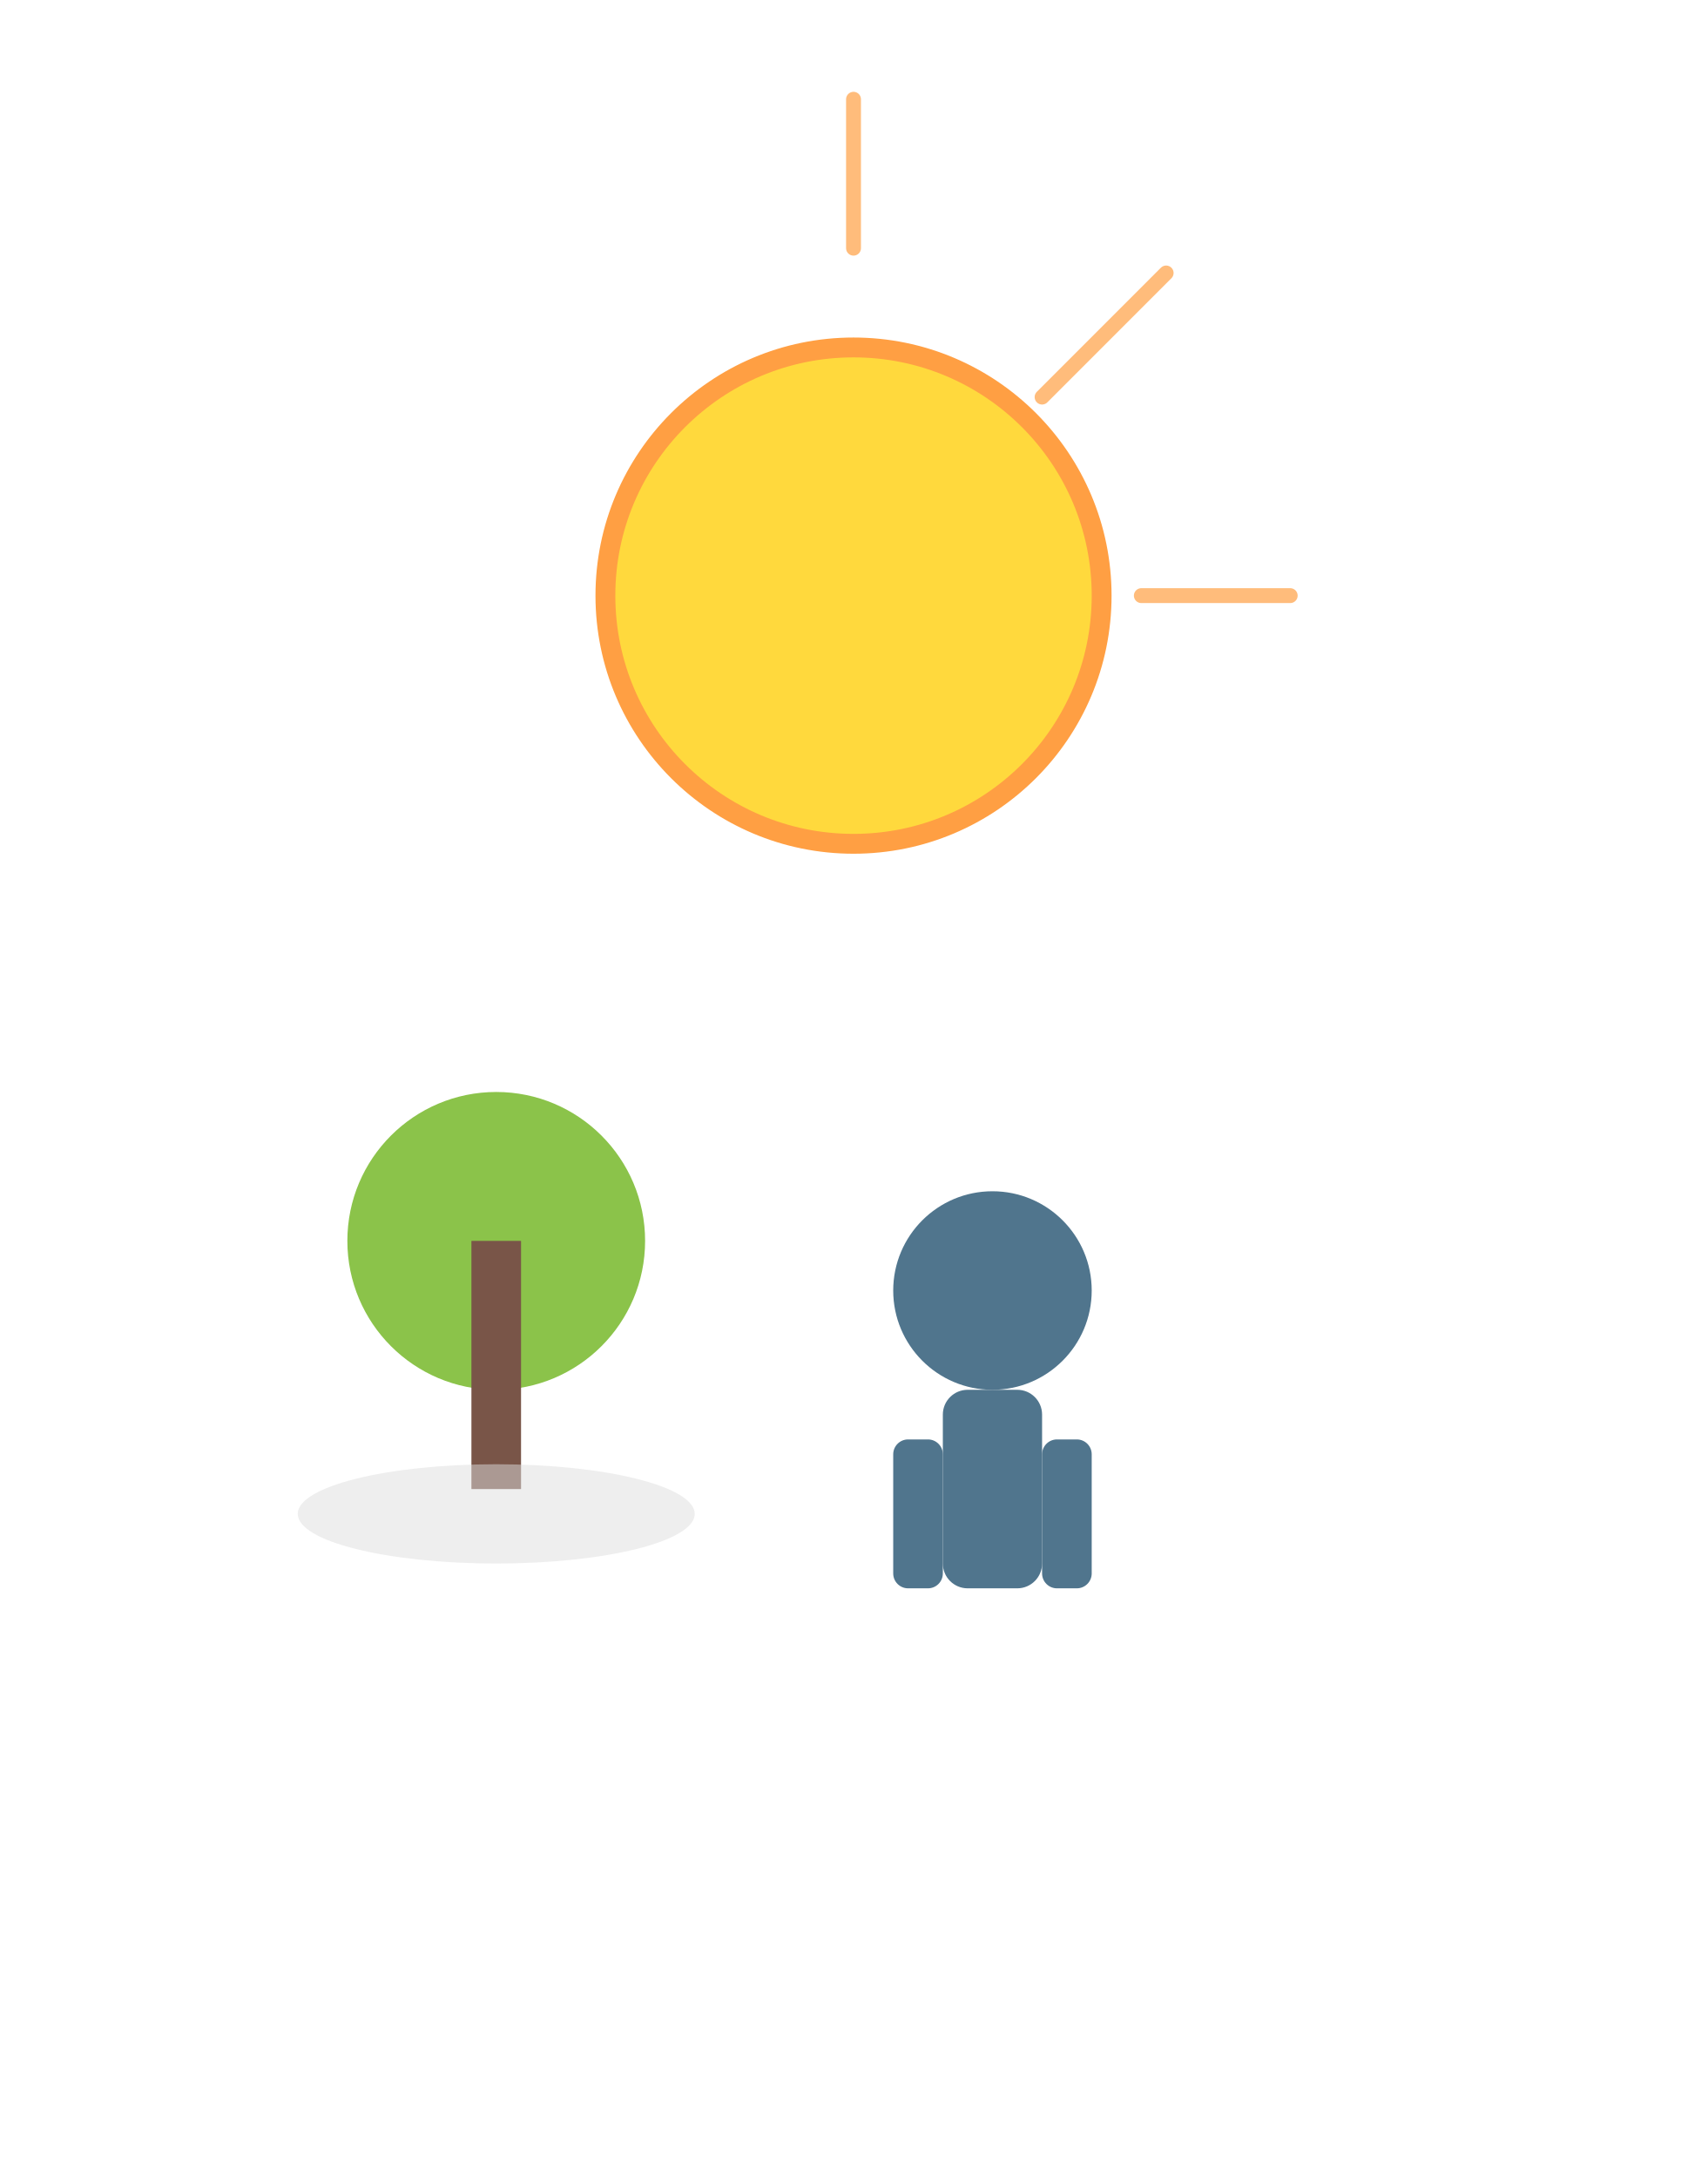
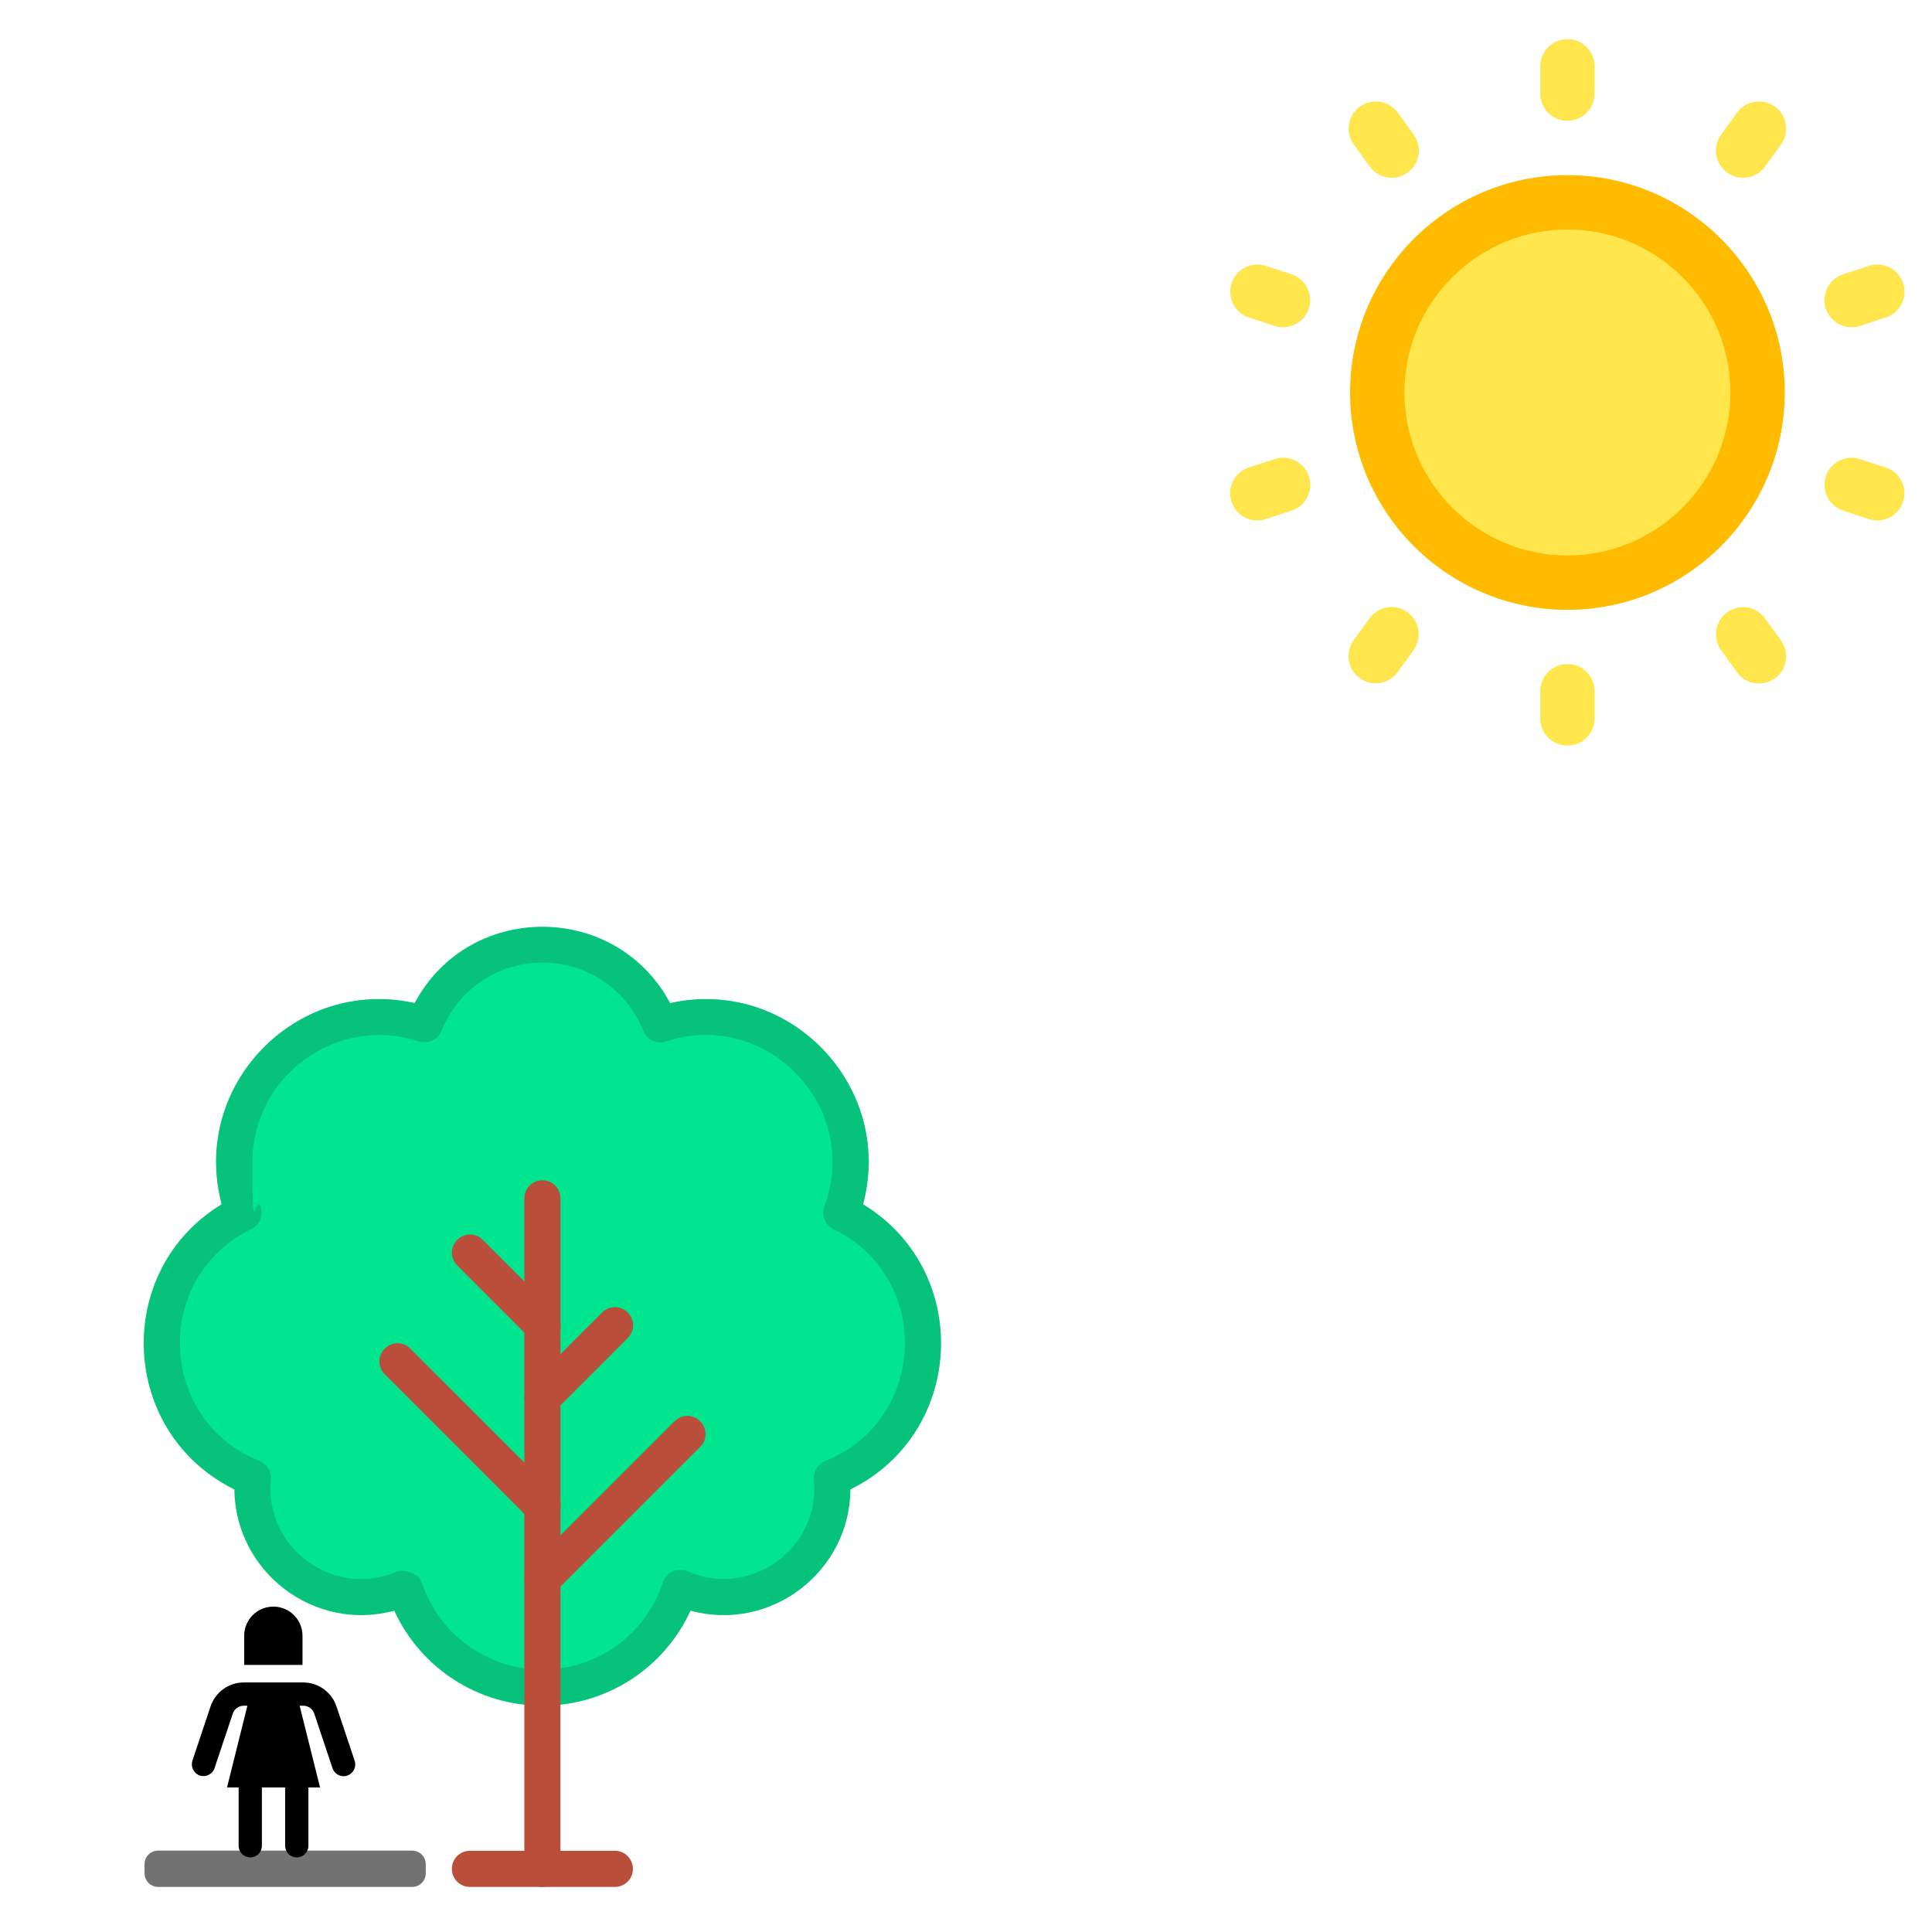
- <svg xmlns="http://www.w3.org/2000/svg" id="shade2" viewBox="0 0 344.1 438.8">
-   <circle cx="172" cy="120" r="50" fill="#ffd93d" stroke="#ff9f43" stroke-width="4" />
-   <g fill="#8bc34a">
-     <circle cx="100" cy="250" r="30" />
-     <rect x="95" y="250" width="10" height="50" fill="#795548" />
+ <svg xmlns="http://www.w3.org/2000/svg" id="Calque_1" viewBox="0 0 1080 1080">
+   <circle cx="876.2" cy="219.4" r="106.3" fill="#ffe64d" />
+   <path d="M876.2,340.9c-67,0-121.5-54.5-121.5-121.5s54.5-121.5,121.5-121.5,121.5,54.5,121.5,121.5-54.5,121.5-121.5,121.5h0Zm0-212.6c-50.3,0-91.1,40.9-91.1,91.1s40.9,91.1,91.1,91.1,91.1-40.9,91.1-91.1-40.9-91.1-91.1-91.1Z" fill="#fb0" />
+   <g>
+     <path d="M876.2,67.5c-8.4,0-15.2-6.8-15.2-15.2v-15.2c0-8.4,6.8-15.2,15.2-15.2s15.2,6.8,15.2,15.2v15.2c0,8.4-6.8,15.2-15.2,15.2Z" fill="#ffe64d" />
+     <path d="M765.7,93.1l-8.9-12.3c-4.9-6.8-3.4-16.3,3.4-21.2,6.8-4.9,16.3-3.4,21.2,3.4l8.9,12.3c4.9,6.8,3.4,16.3-3.4,21.2-6.8,4.9-16.3,3.4-21.2-3.4Z" fill="#ffe64d" />
+     <path d="M712.6,182.2l-14.4-4.7c-8-2.6-12.3-11.2-9.8-19.1,2.6-8,11.2-12.3,19.1-9.8l14.4,4.7c8,2.6,12.3,11.2,9.8,19.1-2.6,7.9-11.1,12.4-19.1,9.8Z" fill="#ffe64d" />
+     <path d="M688.4,280.4c-2.6-8,1.8-16.5,9.8-19.1l14.4-4.7c8-2.6,16.5,1.8,19.1,9.8,2.6,8-1.8,16.5-9.8,19.1l-14.4,4.7c-8,2.6-16.5-1.8-19.1-9.8h0Z" fill="#ffe64d" />
+     <path d="M760.1,379.1c-6.8-4.9-8.3-14.4-3.4-21.2l8.9-12.3c4.9-6.8,14.4-8.3,21.2-3.4,6.8,4.9,8.3,14.4,3.4,21.2l-8.9,12.3c-4.9,6.8-14.4,8.3-21.2,3.4Z" fill="#ffe64d" />
+     <path d="M876.2,416.8c-8.4,0-15.2-6.8-15.2-15.2v-15.2c0-8.4,6.8-15.2,15.2-15.2s15.2,6.8,15.2,15.2v15.2c0,8.4-6.8,15.2-15.2,15.2Z" fill="#ffe64d" />
+     <path d="M971,375.8l-8.9-12.3c-4.9-6.8-3.4-16.3,3.4-21.2,6.8-4.9,16.3-3.4,21.2,3.4l8.9,12.3c4.9,6.8,3.4,16.3-3.4,21.2-6.7,4.9-16.3,3.5-21.2-3.4Z" fill="#ffe64d" />
+     <path d="M1044.8,290.2l-14.4-4.7c-8-2.6-12.3-11.2-9.8-19.1,2.6-8,11.2-12.3,19.1-9.8l14.4,4.7c8,2.6,12.3,11.2,9.8,19.1-2.6,7.9-11.1,12.4-19.1,9.8Z" fill="#ffe64d" />
+     <path d="M1020.6,172.4c-2.6-8,1.8-16.5,9.8-19.1l14.4-4.7c8-2.6,16.5,1.8,19.1,9.8,2.6,8-1.8,16.5-9.8,19.1l-14.4,4.7c-8,2.6-16.5-1.8-19.1-9.8Z" fill="#ffe64d" />
+     <path d="M965.5,96.5c-6.8-4.9-8.3-14.4-3.4-21.2l8.9-12.3c4.9-6.8,14.4-8.3,21.2-3.4,6.8,4.9,8.3,14.4,3.4,21.2l-8.9,12.3c-4.9,6.8-14.4,8.3-21.2,3.4Z" fill="#ffe64d" />
  </g>
-   <ellipse cx="100" cy="305" rx="40" ry="10" fill="#ddd" opacity="0.5" />
-   <g fill="#50758d">
-     <circle cx="200" cy="260" r="20" />
-     <rect x="190" y="280" width="20" height="40" rx="5" />
-     <rect x="180" y="290" width="10" height="30" rx="3" />
-     <rect x="210" y="290" width="10" height="30" rx="3" />
+   <g>
+     <path d="M303.2,943.4c-35.9,0-66.3-23.4-77-55.7-41.8,18.3-89.1-14.7-84.8-61.5-29.8-12-50.9-41.1-50.9-75.2s18.6-59.8,45.6-72.9c-19.7-52.9,19.3-109.4,75.9-109.4s17.4,1.4,25.3,4.1c10.5-26.1,36-44.6,65.8-44.6s55.4,18.5,65.8,44.6c52-17.2,106.4,21.5,106.4,77s-1.8,19.5-5.1,28.4c27,13.1,45.6,40.8,45.6,72.9s-21.1,63.3-50.9,75.2c4.3,46.9-43,79.8-84.8,61.5-10.6,32.4-41.1,55.7-77,55.7h0Z" fill="#01e68e" />
+     <path d="M303.2,953.5c-36,0-68.1-21-82.8-53.1-44.8,12.1-88.9-21.7-89.4-67.8-64.4-31.8-68.1-122.3-7.1-159.4-17.6-66.1,41.4-127.3,107.9-112.5,30.4-56.9,112.4-56.8,142.8,0,66.5-14.8,125.5,46.4,107.9,112.5,61.1,37.2,57.2,127.7-7.1,159.4-.4,46.2-44.6,79.9-89.4,67.8-14.7,32.1-46.8,53.1-82.8,53.1h0Zm-67.4-69c9.6,29.2,36.7,48.8,67.4,48.8s57.8-19.6,67.4-48.8c1.9-5.7,8.2-8.5,13.7-6.1,35.1,15.3,74.3-12.6,70.7-51.3-.4-4.5,2.1-8.7,6.3-10.4,57.1-22.9,60-102.7,4.6-129.6-4.7-2.3-6.9-7.8-5.1-12.7,20.7-55.2-31.9-110.8-88.6-92.2-5.1,1.7-10.6-.9-12.6-5.9-9.3-23.2-31.4-38.2-56.4-38.2s-47.1,15-56.4,38.2c-2,5-7.5,7.5-12.6,5.9-45.8-15.1-93.1,19.2-93.1,67.4s1.5,16.9,4.5,24.8c1.8,4.9-.4,10.4-5.1,12.7-55.5,27-52.4,106.8,4.6,129.6,4.2,1.7,6.7,5.9,6.3,10.4-3.7,38.8,35.7,66.6,70.7,51.3,2.6-1.1,11.8,.4,13.7,6.1h0Z" fill="#06c27a" />
+     <path d="M303.2,1054.8c-5.6,0-10.1-4.5-10.1-10.1v-374.8c0-5.6,4.5-10.1,10.1-10.1s10.1,4.5,10.1,10.1v374.8c0,5.6-4.5,10.1-10.1,10.1h0Z" fill="#b94e3b" />
+     <path d="M296.1,889.8c-4-4-4-10.4,0-14.3l81-81c4-4,10.4-4,14.3,0,4,4,4,10.4,0,14.3l-81,81c-4,4-10.4,4-14.3,0Z" fill="#b94e3b" />
+     <path d="M296.1,788.5c-4-4-4-10.4,0-14.3l40.5-40.5c4-4,10.4-4,14.3,0,4,4,4,10.4,0,14.3l-40.5,40.5c-4,4-10.4,4-14.3,0Z" fill="#b94e3b" />
+     <path d="M296.1,849.2l-81-81c-4-4-4-10.4,0-14.3,4-4,10.4-4,14.3,0l81,81c4,4,4,10.4,0,14.3-4,4-10.4,4-14.3,0h0Z" fill="#b94e3b" />
+     <path d="M296.1,747.9l-40.5-40.5c-4-4-4-10.4,0-14.3,4-4,10.4-4,14.3,0l40.5,40.5c4,4,4,10.4,0,14.3-4,4-10.4,4-14.3,0Z" fill="#b94e3b" />
+     <path d="M343.7,1054.8h-81c-5.6,0-10.1-4.5-10.1-10.1s4.5-10.1,10.1-10.1h81c5.6,0,10.1,4.5,10.1,10.1,0,5.6-4.5,10.1-10.1,10.1Z" fill="#b94e3b" />
+     <rect x="80.8" y="1034.5" width="157.2" height="20.3" rx="7.6" ry="7.6" fill="#727272" />
  </g>
-   <g stroke="#ff9f43" stroke-width="3" stroke-linecap="round" opacity="0.7">
-     <line x1="172" y1="50" x2="172" y2="20" />
-     <line x1="230" y1="120" x2="260" y2="120" />
-     <line x1="210" y1="80" x2="235" y2="55" />
-   </g>
+   <path d="M136.1,940.5h33.4c8.4,0,15.9,5.4,18.6,13.4l10.1,30.2c1.2,3.4-.5,7.1-3.9,8.4s-7.1-.5-8.4-3.9c0-.1,0-.2-.1-.4l-10.1-30.2c-.9-2.7-3.4-4.5-6.2-4.5h-2l11.4,45.7h-6.5v32.6c0,3.6-2.9,6.5-6.5,6.5s-6.5-2.9-6.5-6.5v-32.6h-13v32.6c0,3.6-2.9,6.5-6.5,6.5s-6.5-2.9-6.5-6.5v-32.6h-6.5l11.4-45.7h-2c-2.8,0-5.3,1.8-6.2,4.5l-10.1,30.2c-1,3.4-4.7,5.4-8.1,4.4-3.4-1-5.4-4.7-4.4-8.1,0-.1,0-.2,.1-.4l10.1-30.2c2.7-8,10.1-13.4,18.6-13.4h0Zm16.7-42.4c-9,0-16.3,7.3-16.3,16.3v16.3h32.6v-16.3c0-9-7.3-16.3-16.3-16.3Z" />
</svg>
